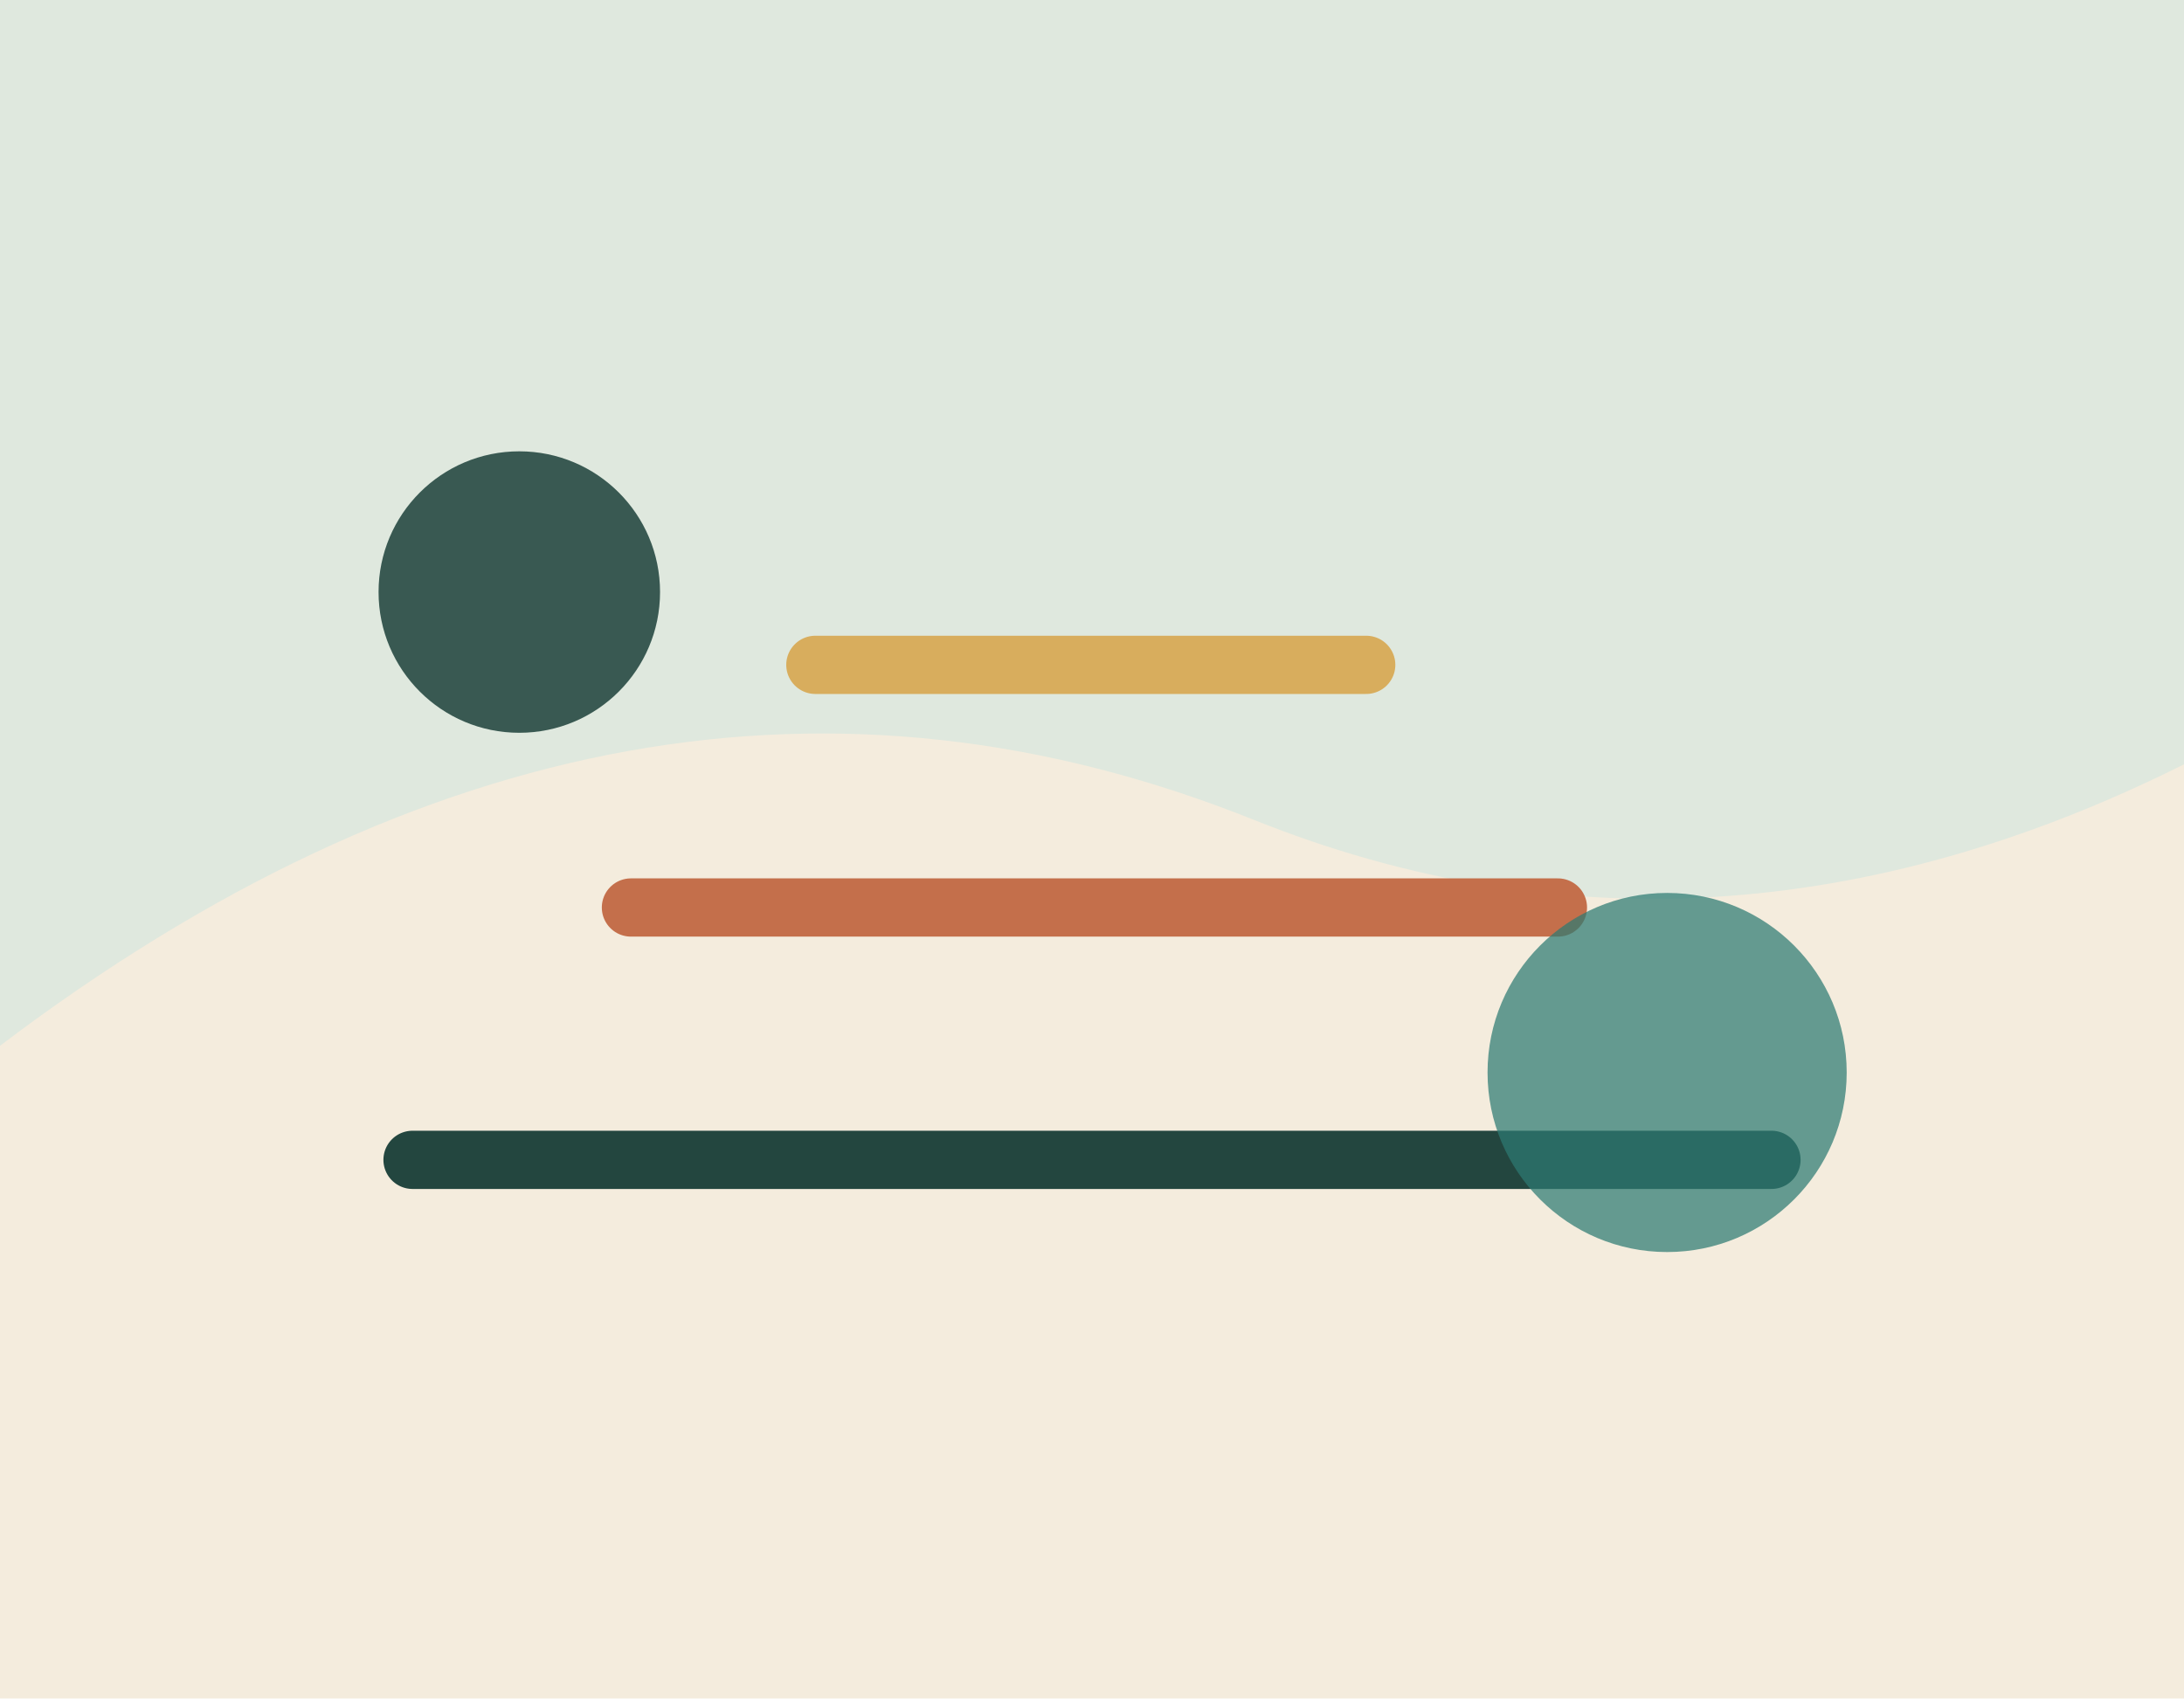
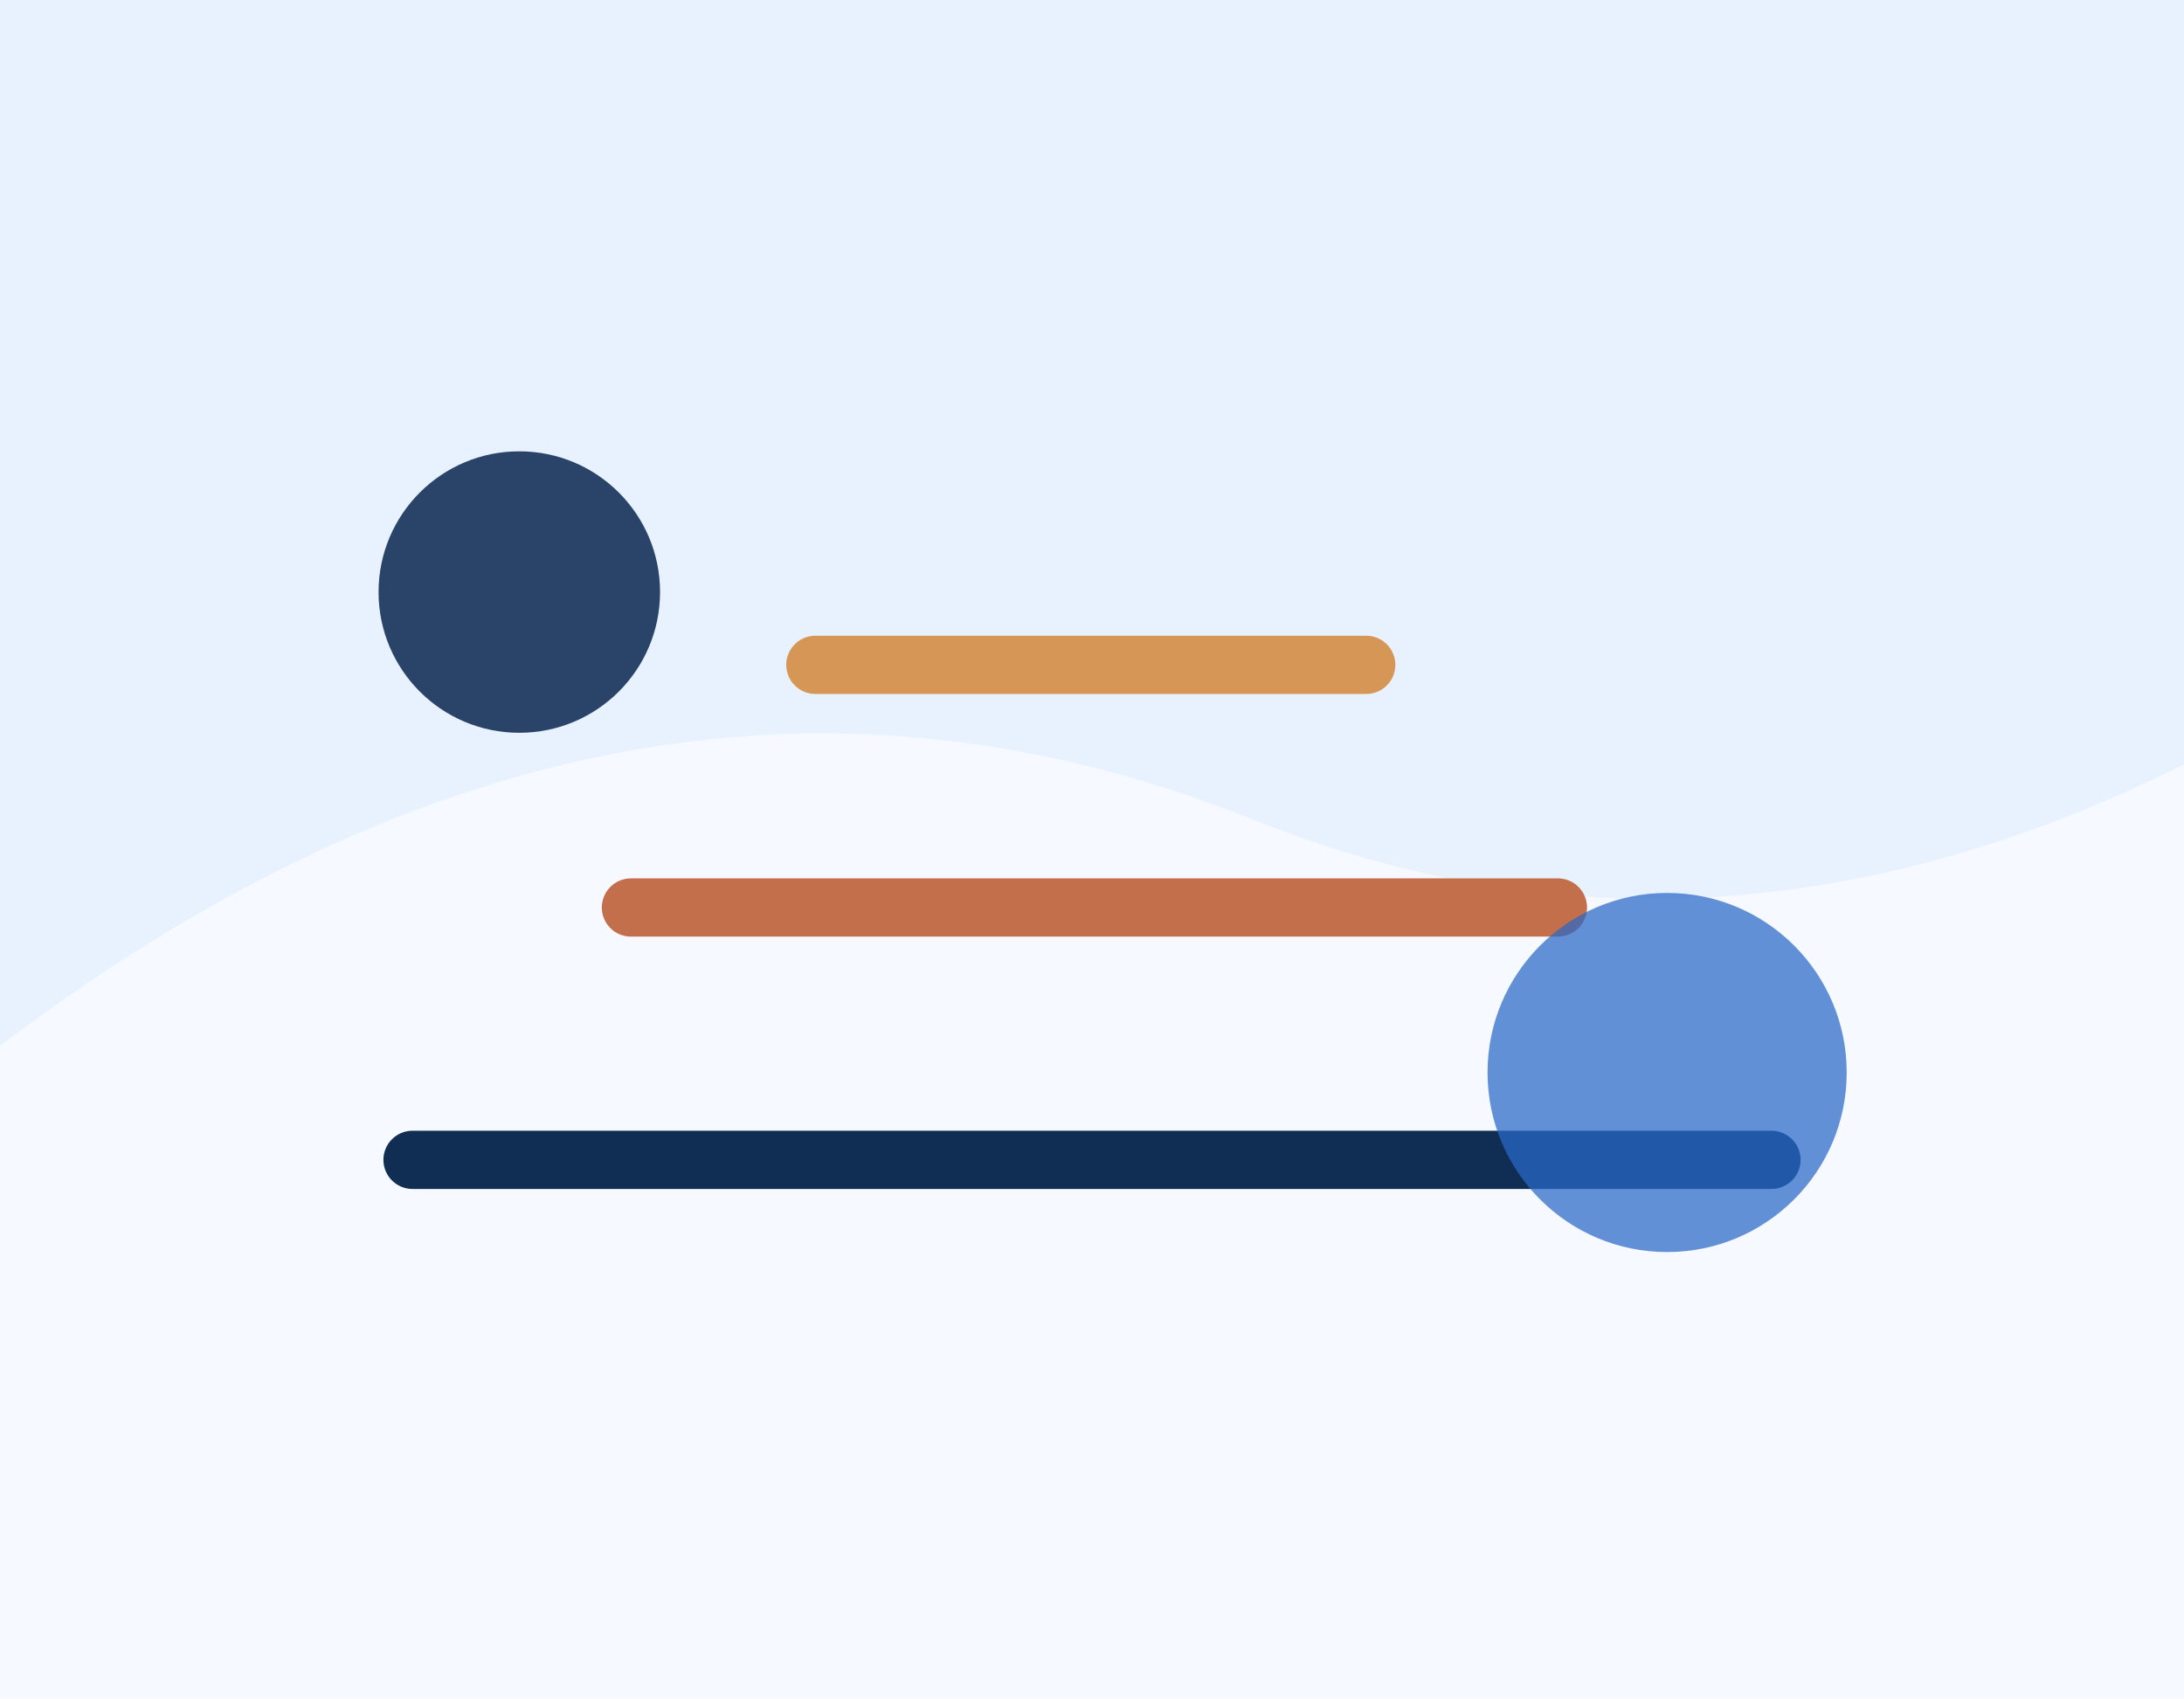
<svg xmlns="http://www.w3.org/2000/svg" viewBox="0 0 900 700" role="img" aria-label="Zorgteam overleg">
-   <rect width="900" height="700" fill="#f4ecdd" />
-   <path fill="#dfe8de" d="M0 0h900v315c-130 65-258 73-383 23-172-69-344-38-517 93z" />
+   <rect width="900" height="700" fill="#f6f9ff" />
+   <path fill="#e8f2ff" d="M0 0h900v315c-130 65-258 73-383 23-172-69-344-38-517 93z" />
  <g fill="none" stroke-linecap="round" stroke-width="24">
-     <path stroke="#23463f" d="M170 478h560" />
+     <path stroke="#102d54" d="M170 478h560" />
    <path stroke="#c46f4b" d="M260 374h382" />
-     <path stroke="#d8ad5d" d="M336 274h227" />
+     <path stroke="#d69656" d="M336 274h227" />
  </g>
-   <circle cx="214" cy="244" r="58" fill="#23463f" opacity=".88" />
-   <circle cx="687" cy="442" r="74" fill="#2c7a72" opacity=".72" />
+   <circle cx="214" cy="244" r="58" fill="#102d54" opacity=".88" />
+   <circle cx="687" cy="442" r="74" fill="#2868c7" opacity=".72" />
</svg>
